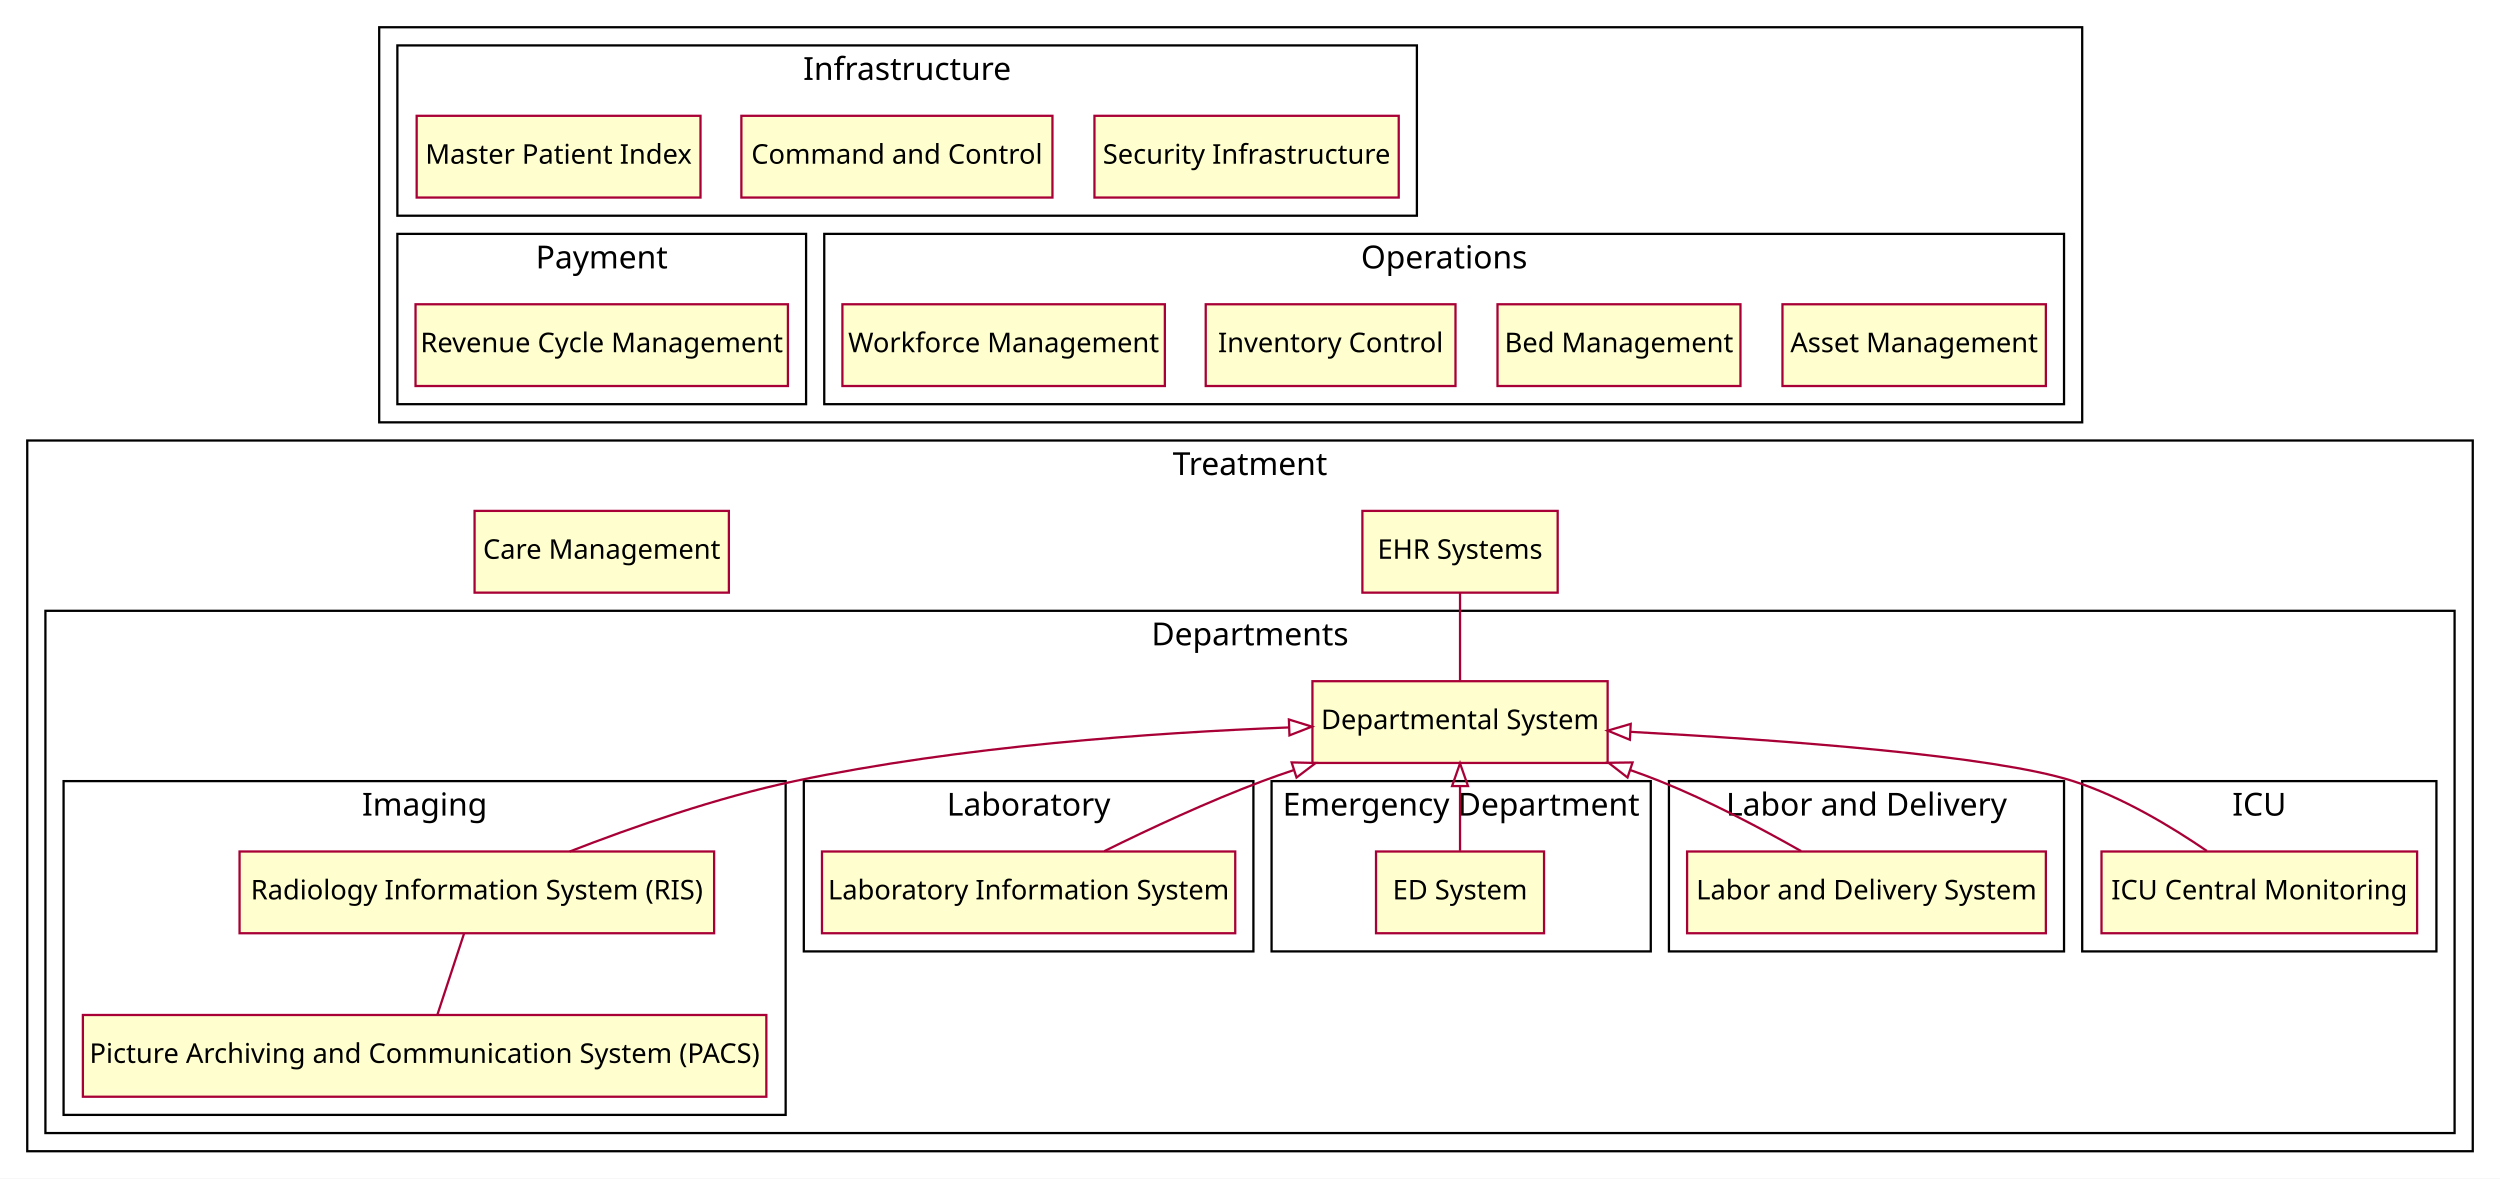
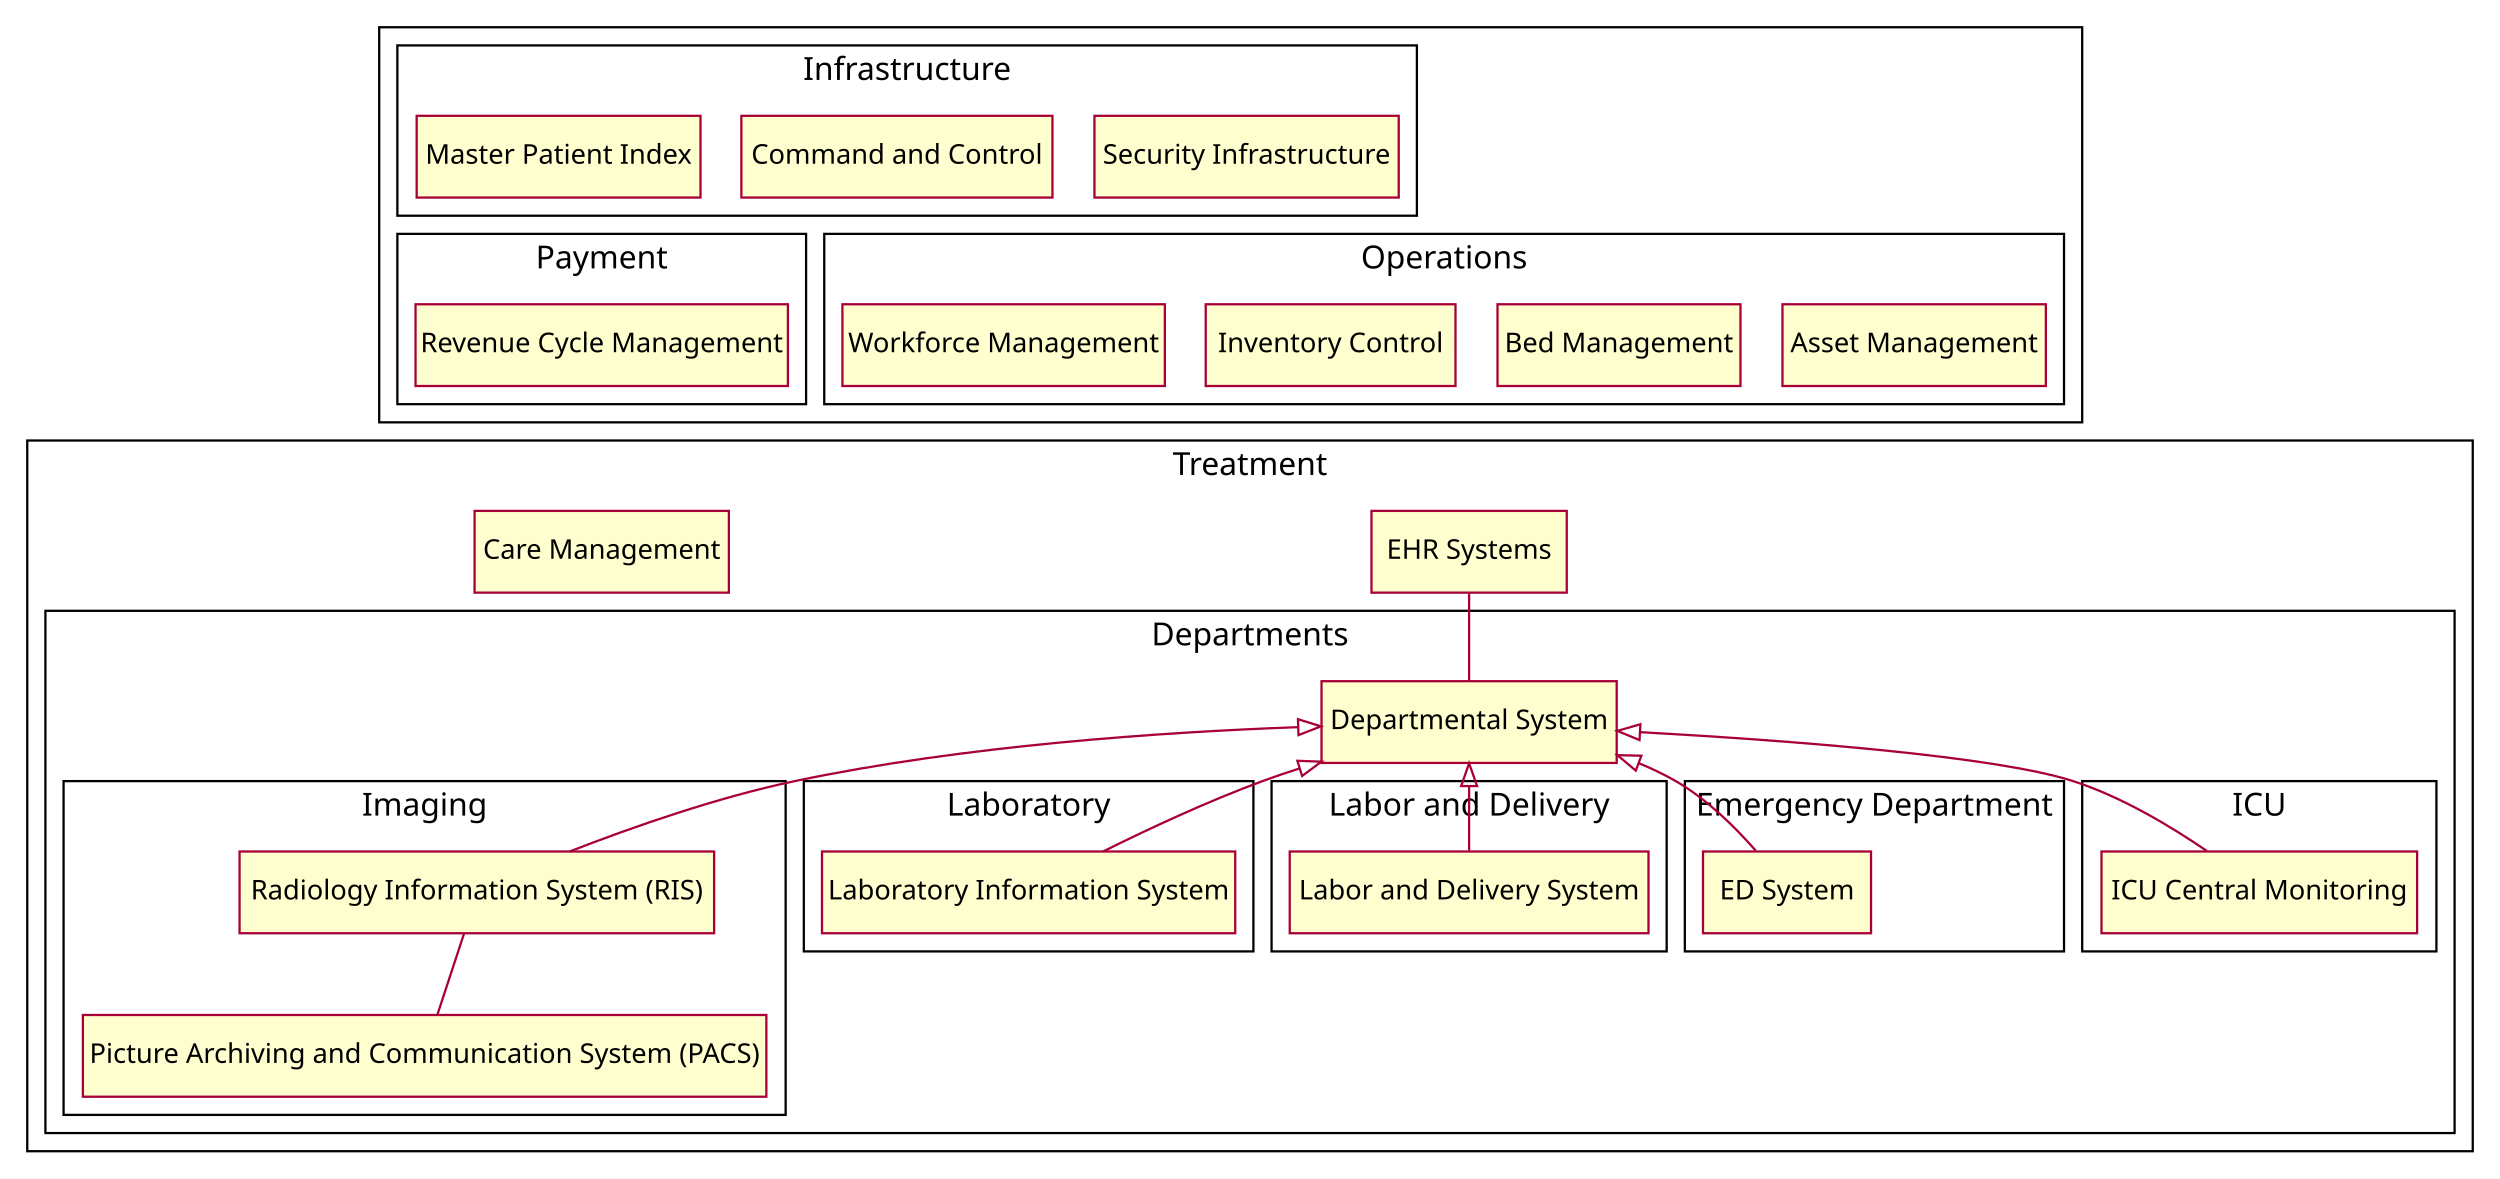
<svg xmlns="http://www.w3.org/2000/svg" xmlns:xlink="http://www.w3.org/1999/xlink" width="1101pt" height="519pt" viewBox="0.00 0.00 1101.00 519.00">
  <g id="graph0" class="graph" transform="scale(1 1) rotate(0) translate(4 515)">
    <polygon fill="white" stroke="none" points="-4,4 -4,-515 1097,-515 1097,4 -4,4" />
    <g id="clust1" class="cluster">
      <polygon fill="none" stroke="black" points="163,-329 163,-503 913,-503 913,-329 163,-329" />
    </g>
    <g id="clust2" class="cluster">
      <polygon fill="none" stroke="black" points="171,-420 171,-495 620,-495 620,-420 171,-420" />
      <text text-anchor="middle" x="395.5" y="-479.8" font-family="SansSerif" font-size="14.00">Infrastructure</text>
    </g>
    <g id="clust4" class="cluster">
      <polygon fill="none" stroke="black" points="359,-337 359,-412 905,-412 905,-337 359,-337" />
      <text text-anchor="middle" x="632" y="-396.8" font-family="SansSerif" font-size="14.00">Operations</text>
    </g>
    <g id="clust5" class="cluster">
      <polygon fill="none" stroke="black" points="171,-337 171,-412 351,-412 351,-337 171,-337" />
      <text text-anchor="middle" x="261" y="-396.8" font-family="SansSerif" font-size="14.00">Payment</text>
    </g>
    <g id="clust6" class="cluster">
      <polygon fill="none" stroke="black" points="8,-8 8,-321 1085,-321 1085,-8 8,-8" />
      <text text-anchor="middle" x="546.5" y="-305.8" font-family="SansSerif" font-size="14.00">Treatment</text>
    </g>
    <g id="clust8" class="cluster">
      <polygon fill="none" stroke="black" points="16,-16 16,-246 1077,-246 1077,-16 16,-16" />
      <text text-anchor="middle" x="546.5" y="-230.8" font-family="SansSerif" font-size="14.00">Departments</text>
    </g>
    <g id="clust9" class="cluster">
      <polygon fill="none" stroke="black" points="913,-96 913,-171 1069,-171 1069,-96 913,-96" />
      <text text-anchor="middle" x="991" y="-155.8" font-family="SansSerif" font-size="14.00">ICU</text>
    </g>
+     <g id="clust13" class="cluster">
+       <polygon fill="none" stroke="black" points="738,-96 738,-171 905,-171 905,-96 738,-96" />
+       <text text-anchor="middle" x="821.5" y="-155.8" font-family="SansSerif" font-size="14.00">Emergency Department</text>
+     </g>
    <g id="clust11" class="cluster">
-       <polygon fill="none" stroke="black" points="731,-96 731,-171 905,-171 905,-96 731,-96" />
-       <text text-anchor="middle" x="818" y="-155.8" font-family="SansSerif" font-size="14.00">Labor and Delivery</text>
-     </g>
-     <g id="clust13" class="cluster">
-       <polygon fill="none" stroke="black" points="556,-96 556,-171 723,-171 723,-96 556,-96" />
-       <text text-anchor="middle" x="639.5" y="-155.8" font-family="SansSerif" font-size="14.00">Emergency Department</text>
+       <polygon fill="none" stroke="black" points="556,-96 556,-171 730,-171 730,-96 556,-96" />
+       <text text-anchor="middle" x="643" y="-155.8" font-family="SansSerif" font-size="14.00">Labor and Delivery</text>
    </g>
    <g id="clust10" class="cluster">
      <polygon fill="none" stroke="black" points="350,-96 350,-171 548,-171 548,-96 350,-96" />
      <text text-anchor="middle" x="449" y="-155.8" font-family="SansSerif" font-size="14.00">Laboratory</text>
    </g>
    <g id="clust12" class="cluster">
      <polygon fill="none" stroke="black" points="24,-24 24,-171 342,-171 342,-24 24,-24" />
      <text text-anchor="middle" x="183" y="-155.8" font-family="SansSerif" font-size="14.00">Imaging</text>
    </g>
    <g id="node1" class="node">
      <g id="a_node1">
        <a xlink:href="technology_environment.html#ehr-systems" xlink:title="Security Infrastructure" target="parent">
          <polygon fill="#fefece" stroke="#a80036" points="612,-464 478,-464 478,-428 612,-428 612,-464" />
          <text text-anchor="middle" x="545" y="-442.9" font-family="SansSerif" font-size="12.00">Security Infrastructure</text>
        </a>
      </g>
    </g>
    <g id="node2" class="node">
      <g id="a_node2">
        <a xlink:href="technology_environment.html#command-and-control-systems" xlink:title="Command and Control" target="parent">
          <polygon fill="#fefece" stroke="#a80036" points="459.5,-464 322.5,-464 322.5,-428 459.5,-428 459.5,-464" />
          <text text-anchor="middle" x="391" y="-442.9" font-family="SansSerif" font-size="12.00">Command and Control</text>
        </a>
      </g>
    </g>
    <g id="node3" class="node">
      <g id="a_node3">
        <a xlink:href="technology_environment.html#master-patient-index" xlink:title="Master Patient Index" target="parent">
          <polygon fill="#fefece" stroke="#a80036" points="304.5,-464 179.5,-464 179.5,-428 304.5,-428 304.5,-464" />
          <text text-anchor="middle" x="242" y="-442.9" font-family="SansSerif" font-size="12.00">Master Patient Index</text>
        </a>
      </g>
    </g>
    <g id="node4" class="node">
      <g id="a_node4">
        <a xlink:href="technology_environment.html#asset-management-systems" xlink:title="Asset Management" target="parent">
          <polygon fill="#fefece" stroke="#a80036" points="897,-381 781,-381 781,-345 897,-345 897,-381" />
          <text text-anchor="middle" x="839" y="-359.9" font-family="SansSerif" font-size="12.00">Asset Management</text>
        </a>
      </g>
    </g>
    <g id="node5" class="node">
      <g id="a_node5">
        <a xlink:href="technology_environment.html#bed-management-aka-housekeeping-systems" xlink:title="Bed Management" target="parent">
          <polygon fill="#fefece" stroke="#a80036" points="762.5,-381 655.5,-381 655.5,-345 762.5,-345 762.5,-381" />
          <text text-anchor="middle" x="709" y="-359.9" font-family="SansSerif" font-size="12.00">Bed Management</text>
        </a>
      </g>
    </g>
    <g id="node6" class="node">
      <g id="a_node6">
        <a xlink:href="technology_environment.html#inventory-control-systems" xlink:title="Inventory Control" target="parent">
          <polygon fill="#fefece" stroke="#a80036" points="637,-381 527,-381 527,-345 637,-345 637,-381" />
          <text text-anchor="middle" x="582" y="-359.9" font-family="SansSerif" font-size="12.00">Inventory Control</text>
        </a>
      </g>
    </g>
    <g id="node7" class="node">
      <g id="a_node7">
        <a xlink:href="technology_environment.html#workforce-managementstaff-scheduling-systems" xlink:title="Workforce Management" target="parent">
          <polygon fill="#fefece" stroke="#a80036" points="509,-381 367,-381 367,-345 509,-345 509,-381" />
          <text text-anchor="middle" x="438" y="-359.9" font-family="SansSerif" font-size="12.00">Workforce Management</text>
        </a>
      </g>
    </g>
    <g id="edge10" class="edge">
      <path fill="none" stroke="none" d="M500.764,-411.513C501.932,-412.397 503.094,-413.277 504.248,-414.15" />
      <polygon fill="none" stroke="none" points="502.192,-416.984 512.277,-420.229 506.417,-411.402 502.192,-416.984" />
    </g>
    <g id="node8" class="node">
      <g id="a_node8">
        <a xlink:href="technology_environment.html#revenue-cycle-managementbilling-systems" xlink:title="Revenue Cycle Management" target="parent">
          <polygon fill="#fefece" stroke="#a80036" points="343,-381 179,-381 179,-345 343,-345 343,-381" />
          <text text-anchor="middle" x="261" y="-359.9" font-family="SansSerif" font-size="12.00">Revenue Cycle Management</text>
        </a>
      </g>
    </g>
    <g id="edge8" class="edge">
      <path fill="none" stroke="none" d="M249.807,-411.718C249.324,-413.777 248.847,-415.811 248.381,-417.796" />
      <polygon fill="none" stroke="none" points="249.289,-409.65 247.024,-420 255.249,-413.322 249.289,-409.65" />
    </g>
    <g id="node9" class="node">
      <g id="a_node9">
        <a xlink:href="technology_environment.html#care-management-systems" xlink:title="Care Management" target="parent">
          <polygon fill="#fefece" stroke="#a80036" points="317,-290 205,-290 205,-254 317,-254 317,-290" />
          <text text-anchor="middle" x="261" y="-268.9" font-family="SansSerif" font-size="12.00">Care Management</text>
        </a>
      </g>
    </g>
    <g id="edge9" class="edge">
      <path fill="none" stroke="none" d="M261,-290.16C261,-305.92 261,-329.149 261,-344.893" />
    </g>
    <g id="node10" class="node">
      <g id="a_node10">
        <a xlink:href="technology_environment.html#ehr-systems" xlink:title="EHR Systems" target="parent">
-           <polygon fill="#fefece" stroke="#a80036" points="682,-290 596,-290 596,-254 682,-254 682,-290" />
-           <text text-anchor="middle" x="639" y="-268.9" font-family="SansSerif" font-size="12.00">EHR Systems</text>
+           <polygon fill="#fefece" stroke="#a80036" points="686,-290 600,-290 600,-254 686,-254 686,-290" />
+           <text text-anchor="middle" x="643" y="-268.9" font-family="SansSerif" font-size="12.00">EHR Systems</text>
        </a>
      </g>
    </g>
    <g id="node11" class="node">
      <g id="a_node11">
        <a xlink:href="technology_environment.html#departmental-systems" xlink:title="Departmental System" target="parent">
-           <polygon fill="#fefece" stroke="#a80036" points="704,-215 574,-215 574,-179 704,-179 704,-215" />
-           <text text-anchor="middle" x="639" y="-193.9" font-family="SansSerif" font-size="12.00">Departmental System</text>
+           <polygon fill="#fefece" stroke="#a80036" points="708,-215 578,-215 578,-179 708,-179 708,-215" />
+           <text text-anchor="middle" x="643" y="-193.9" font-family="SansSerif" font-size="12.00">Departmental System</text>
        </a>
      </g>
    </g>
    <g id="edge6" class="edge">
-       <path fill="none" stroke="#a80036" d="M639,-215.3C639,-226.937 639,-242.213 639,-253.824" />
+       <path fill="none" stroke="#a80036" d="M643,-215.3C643,-226.937 643,-242.213 643,-253.824" />
    </g>
    <g id="node12" class="node">
      <g id="a_node12">
        <a xlink:href="technology_environment.html#icucentral-monitoring-systems" xlink:title="ICU Central Monitoring" target="parent">
          <polygon fill="#fefece" stroke="#a80036" points="1060.5,-140 921.5,-140 921.5,-104 1060.5,-104 1060.5,-140" />
          <text text-anchor="middle" x="991" y="-118.9" font-family="SansSerif" font-size="12.00">ICU Central Monitoring</text>
        </a>
      </g>
    </g>
    <g id="edge4" class="edge">
-       <path fill="none" stroke="#a80036" d="M967.918,-140.228C952.166,-151.018 930.358,-164.136 909,-171 873.991,-182.252 781.155,-189.081 714.111,-192.695" />
-       <polygon fill="none" stroke="#a80036" points="713.804,-189.206 704.001,-193.226 714.171,-196.197 713.804,-189.206" />
+       <path fill="none" stroke="#a80036" d="M967.915,-140.218C952.162,-151.004 930.354,-164.121 909,-171 874.793,-182.02 784.534,-188.859 718.616,-192.541" />
+       <polygon fill="none" stroke="#a80036" points="718.052,-189.066 708.257,-193.105 718.433,-196.056 718.052,-189.066" />
    </g>
    <g id="node13" class="node">
      <g id="a_node13">
        <a xlink:href="technology_environment.html#laboratory-information-systems-lis" xlink:title="Laboratory Information System" target="parent">
          <polygon fill="#fefece" stroke="#a80036" points="540,-140 358,-140 358,-104 540,-104 540,-140" />
          <text text-anchor="middle" x="449" y="-118.9" font-family="SansSerif" font-size="12.00">Laboratory Information System</text>
        </a>
      </g>
    </g>
    <g id="edge2" class="edge">
-       <path fill="none" stroke="#a80036" d="M482.297,-140.135C502.196,-149.965 528.164,-162.083 552,-171 556.457,-172.667 561.077,-174.29 565.759,-175.855" />
-       <polygon fill="none" stroke="#a80036" points="564.832,-179.234 575.424,-178.983 566.988,-172.574 564.832,-179.234" />
+       <path fill="none" stroke="#a80036" d="M481.798,-140.01C501.742,-149.915 527.927,-162.155 552,-171 557.19,-172.907 562.594,-174.746 568.064,-176.501" />
+       <polygon fill="none" stroke="#a80036" points="567.363,-179.948 577.951,-179.567 569.436,-173.262 567.363,-179.948" />
    </g>
    <g id="node14" class="node">
      <g id="a_node14">
        <a xlink:href="technology_environment.html#labor-and-delivery-systems" xlink:title="Labor and Delivery System" target="parent">
-           <polygon fill="#fefece" stroke="#a80036" points="897,-140 739,-140 739,-104 897,-104 897,-140" />
-           <text text-anchor="middle" x="818" y="-118.9" font-family="SansSerif" font-size="12.00">Labor and Delivery System</text>
+           <polygon fill="#fefece" stroke="#a80036" points="722,-140 564,-140 564,-104 722,-104 722,-140" />
+           <text text-anchor="middle" x="643" y="-118.9" font-family="SansSerif" font-size="12.00">Labor and Delivery System</text>
        </a>
      </g>
    </g>
    <g id="edge3" class="edge">
-       <path fill="none" stroke="#a80036" d="M789.231,-140.161C771.684,-150.121 748.554,-162.364 727,-171 722.824,-172.673 718.494,-174.283 714.096,-175.821" />
-       <polygon fill="none" stroke="#a80036" points="712.761,-172.577 704.392,-179.075 714.986,-179.214 712.761,-172.577" />
+       <path fill="none" stroke="#a80036" d="M643,-140.3C643,-148.755 643,-159.131 643,-168.627" />
+       <polygon fill="none" stroke="#a80036" points="639.5,-168.824 643,-178.824 646.5,-168.824 639.5,-168.824" />
    </g>
    <g id="node15" class="node">
      <g id="a_node15">
        <a xlink:href="technology_environment.html#picture-archival-and-communication-systems-pacs" xlink:title="Picture Archiving and Communication System (PACS)" target="parent">
          <polygon fill="#fefece" stroke="#a80036" points="333.5,-68 32.5,-68 32.5,-32 333.5,-32 333.5,-68" />
          <text text-anchor="middle" x="183" y="-46.9" font-family="SansSerif" font-size="12.00">Picture Archiving and Communication System (PACS)</text>
        </a>
      </g>
    </g>
    <g id="node16" class="node">
      <g id="a_node16">
        <a xlink:href="technology_environment.html#radiology-information-systems-ris" xlink:title="Radiology Information System (RIS)" target="parent">
          <polygon fill="#fefece" stroke="#a80036" points="310.5,-140 101.5,-140 101.5,-104 310.5,-104 310.5,-140" />
          <text text-anchor="middle" x="206" y="-118.9" font-family="SansSerif" font-size="12.00">Radiology Information System (RIS)</text>
        </a>
      </g>
    </g>
    <g id="edge7" class="edge">
      <path fill="none" stroke="#a80036" d="M188.685,-68.303C192.251,-79.154 196.827,-93.083 200.38,-103.896" />
    </g>
    <g id="edge1" class="edge">
-       <path fill="none" stroke="#a80036" d="M246.906,-140.003C274.432,-150.697 311.807,-163.794 346,-171 418.96,-186.376 504.038,-192.345 563.659,-194.636" />
-       <polygon fill="none" stroke="#a80036" points="563.625,-198.136 573.744,-194.997 563.876,-191.141 563.625,-198.136" />
+       <path fill="none" stroke="#a80036" d="M246.904,-140.016C274.428,-150.716 311.803,-163.813 346,-171 420.317,-186.618 507.034,-192.545 567.51,-194.76" />
+       <polygon fill="none" stroke="#a80036" points="567.621,-198.266 577.735,-195.108 567.86,-191.27 567.621,-198.266" />
    </g>
    <g id="node17" class="node">
      <g id="a_node17">
        <a xlink:href="technology_environment.html#emergency-department-systems" xlink:title="ED System" target="parent">
-           <polygon fill="#fefece" stroke="#a80036" points="676,-140 602,-140 602,-104 676,-104 676,-140" />
-           <text text-anchor="middle" x="639" y="-118.9" font-family="SansSerif" font-size="12.00">ED System</text>
+           <polygon fill="#fefece" stroke="#a80036" points="820,-140 746,-140 746,-104 820,-104 820,-140" />
+           <text text-anchor="middle" x="783" y="-118.9" font-family="SansSerif" font-size="12.00">ED System</text>
        </a>
      </g>
    </g>
    <g id="edge5" class="edge">
-       <path fill="none" stroke="#a80036" d="M639,-140.3C639,-148.755 639,-159.131 639,-168.627" />
-       <polygon fill="none" stroke="#a80036" points="635.5,-168.824 639,-178.824 642.5,-168.824 635.5,-168.824" />
+       <path fill="none" stroke="#a80036" d="M769.241,-140.362C760.231,-150.651 747.629,-163.168 734,-171 728.904,-173.929 723.449,-176.528 717.836,-178.831" />
+       <polygon fill="none" stroke="#a80036" points="716.398,-175.633 708.276,-182.436 718.867,-182.183 716.398,-175.633" />
    </g>
  </g>
</svg>
